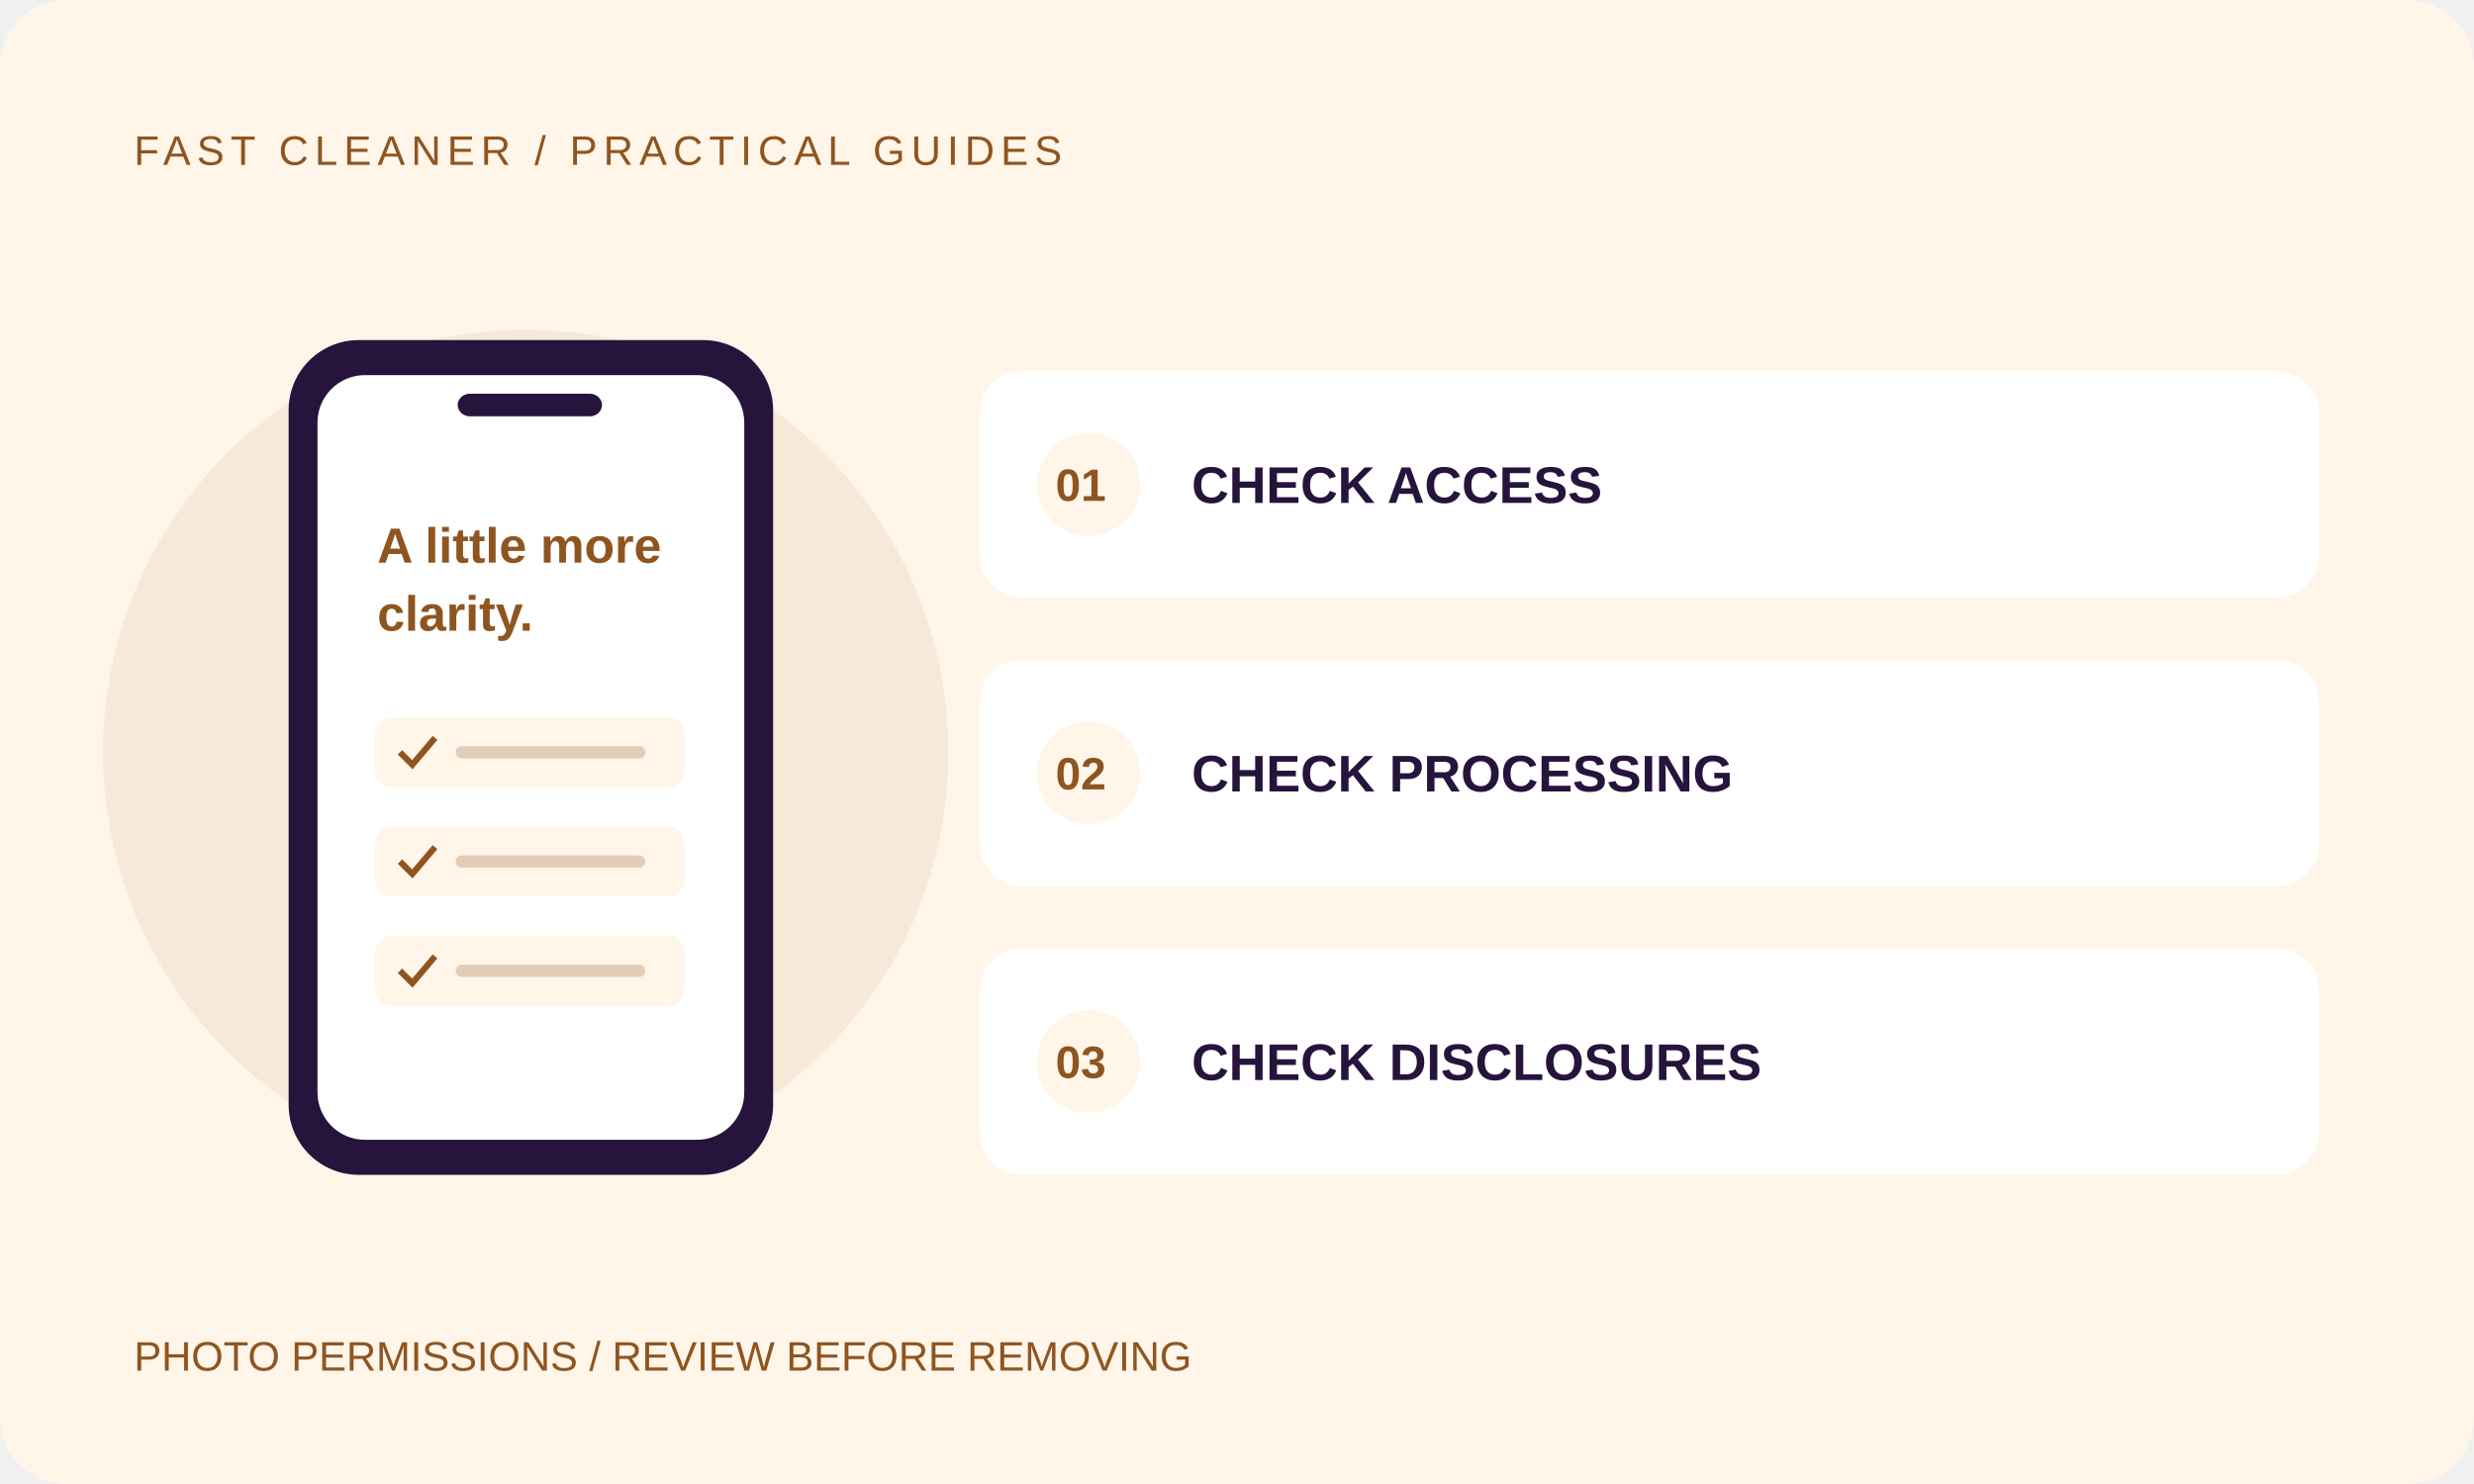
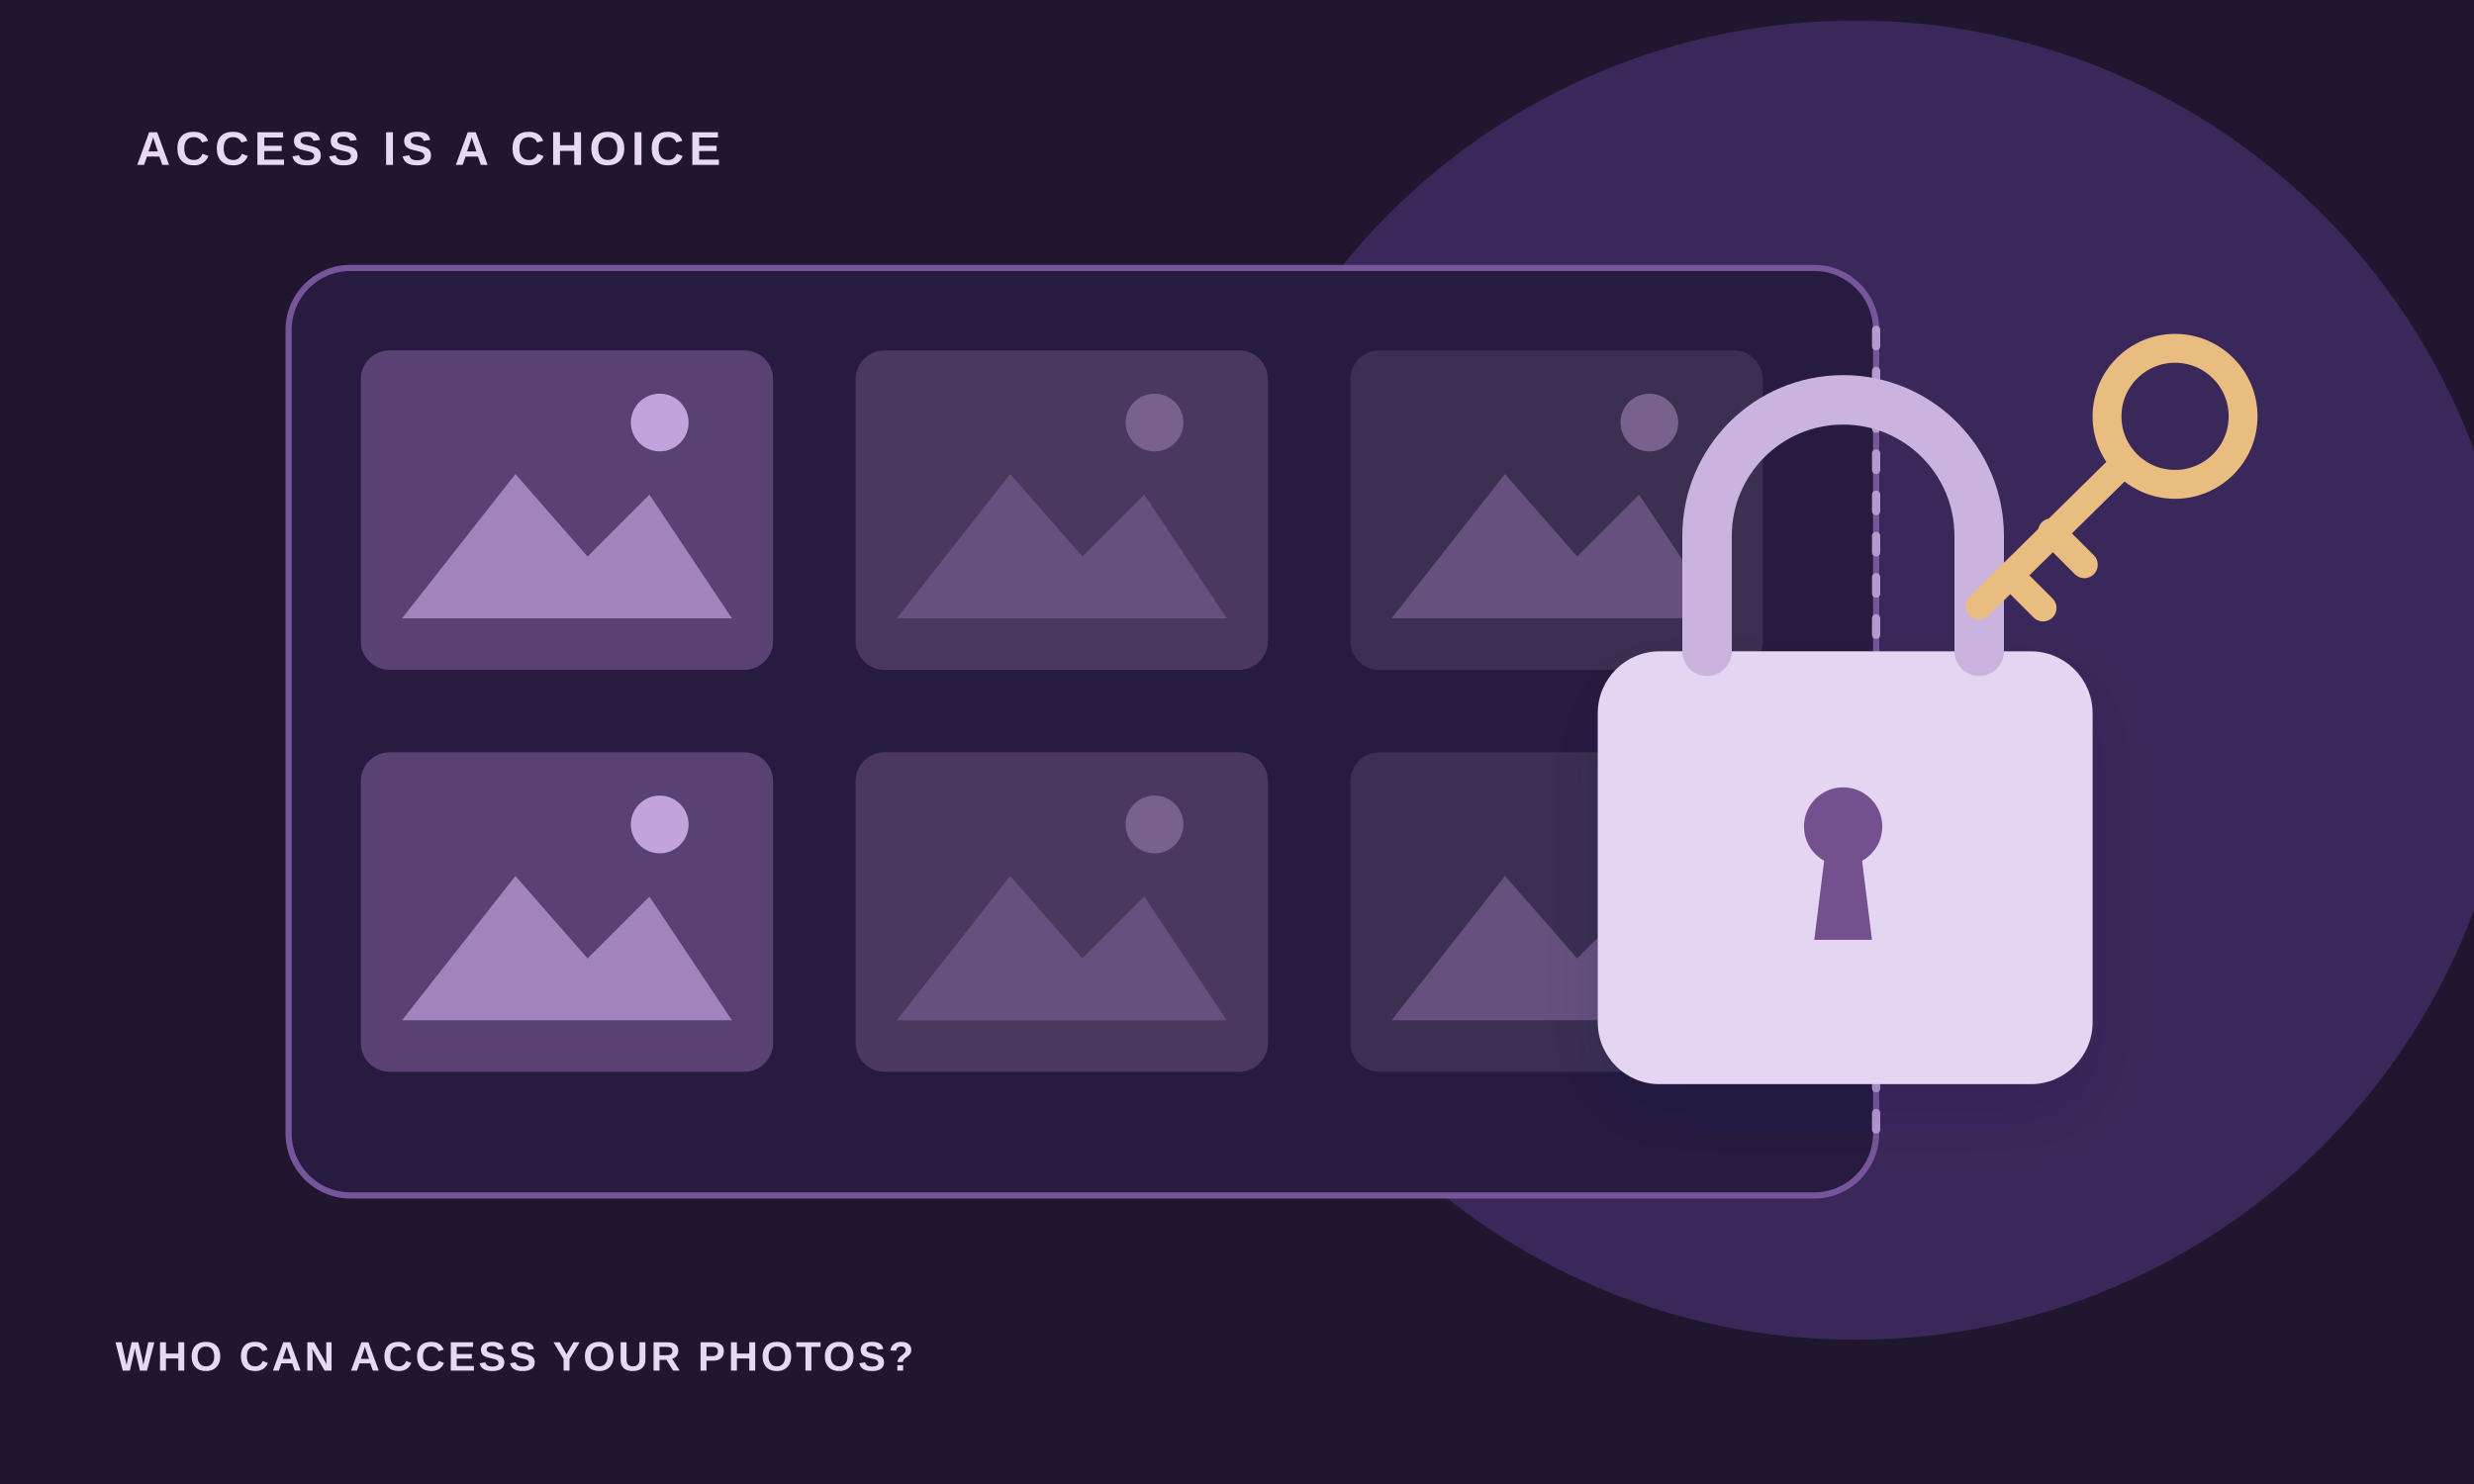
- <svg xmlns="http://www.w3.org/2000/svg" width="1200" height="720" viewBox="0 0 1200 720">
-   <rect width="1200" height="720" rx="32" fill="#fff5e9" />
-   <g font-family="Arial,sans-serif">
-     <text x="65" y="80" fill="#8f5520" font-size="20" letter-spacing="3">FAST CLEANER / PRACTICAL GUIDES</text>
-     <circle cx="255" cy="365" r="205" fill="#8f5520" opacity=".08" />
-     <rect x="140" y="165" width="235" height="405" rx="34" fill="#26143d" />
-     <rect x="154" y="182" width="207" height="371" rx="23" fill="#fff" />
-     <rect x="222" y="191" width="70" height="11" rx="6" fill="#26143d" />
-     <text x="183" y="273" fill="#8f5520" font-size="24" font-weight="bold">A little more</text>
-     <text x="183" y="306" fill="#8f5520" font-size="24" font-weight="bold">clarity.</text>
-     <rect x="182" y="348" width="150" height="34" rx="8" fill="#fff5e9" />
-     <path d="M194 365l6 6 11-13" stroke="#8f5520" fill="none" stroke-width="3" />
-     <path d="M224 365h86" stroke="#8f5520" opacity=".25" stroke-width="6" stroke-linecap="round" />
-     <rect x="182" y="401" width="150" height="34" rx="8" fill="#fff5e9" />
-     <path d="M194 418l6 6 11-13" stroke="#8f5520" fill="none" stroke-width="3" />
-     <path d="M224 418h86" stroke="#8f5520" opacity=".25" stroke-width="6" stroke-linecap="round" />
-     <rect x="182" y="454" width="150" height="34" rx="8" fill="#fff5e9" />
-     <path d="M194 471l6 6 11-13" stroke="#8f5520" fill="none" stroke-width="3" />
-     <path d="M224 471h86" stroke="#8f5520" opacity=".25" stroke-width="6" stroke-linecap="round" />
-     <rect x="475" y="180" width="650" height="110" rx="21" fill="#fff" />
-     <circle cx="528" cy="235" r="25" fill="#fff5e9" />
-     <text x="512" y="243" fill="#8f5520" font-size="22" font-weight="bold">01</text>
-     <text x="578" y="244" fill="#26143d" font-size="25" font-weight="bold">CHECK ACCESS</text>
-     <rect x="475" y="320" width="650" height="110" rx="21" fill="#fff" />
-     <circle cx="528" cy="375" r="25" fill="#fff5e9" />
-     <text x="512" y="383" fill="#8f5520" font-size="22" font-weight="bold">02</text>
-     <text x="578" y="384" fill="#26143d" font-size="25" font-weight="bold">CHECK PROCESSING</text>
-     <rect x="475" y="460" width="650" height="110" rx="21" fill="#fff" />
-     <circle cx="528" cy="515" r="25" fill="#fff5e9" />
-     <text x="512" y="523" fill="#8f5520" font-size="22" font-weight="bold">03</text>
-     <text x="578" y="524" fill="#26143d" font-size="25" font-weight="bold">CHECK DISCLOSURES</text>
-     <text x="65" y="665" fill="#8f5520" font-size="20">PHOTO PERMISSIONS / REVIEW BEFORE REMOVING</text>
-   </g>
+ <svg xmlns="http://www.w3.org/2000/svg" width="1200" height="720" viewBox="0 0 1200 720" font-family="Arial,sans-serif" role="img" aria-labelledby="title">
+   <defs>
+     <filter id="shadow" x="-40%" y="-40%" width="180%" height="180%">
+       <feDropShadow dx="0" dy="14" stdDeviation="16" flood-color="#172546" flood-opacity=".12" />
+     </filter>
+     <linearGradient id="fade" x2="1" y2="1">
+       <stop stop-color="#ffffff" stop-opacity=".5" />
+       <stop offset="1" stop-color="#ffffff" stop-opacity="0" />
+     </linearGradient>
+   </defs>
+   <rect x="0" y="0" width="1200" height="720" rx="0" fill="#21162f" />
+   <circle cx="900" cy="330" r="320" fill="#3b285a" />
+   <rect x="140" y="130" width="770" height="450" rx="30" fill="#271b40" stroke="#76559a" stroke-width="3" />
+   <rect x="175" y="170" width="200" height="155" rx="14" fill="#594174" />
+   <path d="M195 300l55-70 35 40 30-30 40 60Z" fill="#a184bb" stroke="none" stroke-width="1" stroke-linecap="round" stroke-linejoin="round" />
+   <circle cx="320" cy="205" r="14" fill="#c2a3db" />
+   <rect x="415" y="170" width="200" height="155" rx="14" fill="#4b385e" />
+   <path d="M435 300l55-70 35 40 30-30 40 60Z" fill="#66517e" stroke="none" stroke-width="1" stroke-linecap="round" stroke-linejoin="round" />
+   <circle cx="560" cy="205" r="14" fill="#78628d" />
+   <rect x="655" y="170" width="200" height="155" rx="14" fill="#3b3052" />
+   <path d="M675 300l55-70 35 40 30-30 40 60Z" fill="#66517e" stroke="none" stroke-width="1" stroke-linecap="round" stroke-linejoin="round" />
+   <circle cx="800" cy="205" r="14" fill="#78628d" />
+   <rect x="175" y="365" width="200" height="155" rx="14" fill="#594174" />
+   <path d="M195 495l55-70 35 40 30-30 40 60Z" fill="#a184bb" stroke="none" stroke-width="1" stroke-linecap="round" stroke-linejoin="round" />
+   <circle cx="320" cy="400" r="14" fill="#c2a3db" />
+   <rect x="415" y="365" width="200" height="155" rx="14" fill="#4b385e" />
+   <path d="M435 495l55-70 35 40 30-30 40 60Z" fill="#66517e" stroke="none" stroke-width="1" stroke-linecap="round" stroke-linejoin="round" />
+   <circle cx="560" cy="400" r="14" fill="#78628d" />
+   <rect x="655" y="365" width="200" height="155" rx="14" fill="#3b3052" />
+   <path d="M675 495l55-70 35 40 30-30 40 60Z" fill="#66517e" stroke="none" stroke-width="1" stroke-linecap="round" stroke-linejoin="round" />
+   <circle cx="800" cy="400" r="14" fill="#78628d" />
+   <path d="M910 160v390" fill="none" stroke="#b599d0" stroke-width="4" stroke-linecap="round" stroke-linejoin="round" stroke-dasharray="8 12" />
+   <rect x="775" y="316" width="240" height="210" rx="30" fill="#e4d6f3" filter="url(#shadow)" />
+   <path d="M828 316v-56a66 66 0 0 1 132 0v56" fill="none" stroke="#cbb3e0" stroke-width="24" stroke-linecap="round" stroke-linejoin="round" />
+   <circle cx="894" cy="401" r="19" fill="#75508e" />
+   <path d="M886 408l-6 48h28l-6-48Z" fill="#75508e" stroke="none" stroke-width="1" stroke-linecap="round" stroke-linejoin="round" />
+   <circle cx="1055" cy="202" r="33" fill="none" stroke="#e9bd7f" stroke-width="14" />
+   <path d="M1030 225l-70 69m15-15 16 16m4-37 16 16" fill="none" stroke="#e9bd7f" stroke-width="13" stroke-linecap="round" stroke-linejoin="round" />
+   <text x="66" y="80" fill="#e6d9f1" font-size="23" font-weight="700" letter-spacing="2.5">ACCESS IS A CHOICE</text>
+   <text x="56" y="665" fill="#e6d9f1" font-size="20" font-weight="700" letter-spacing="1.4">WHO CAN ACCESS YOUR PHOTOS?</text>
</svg>
